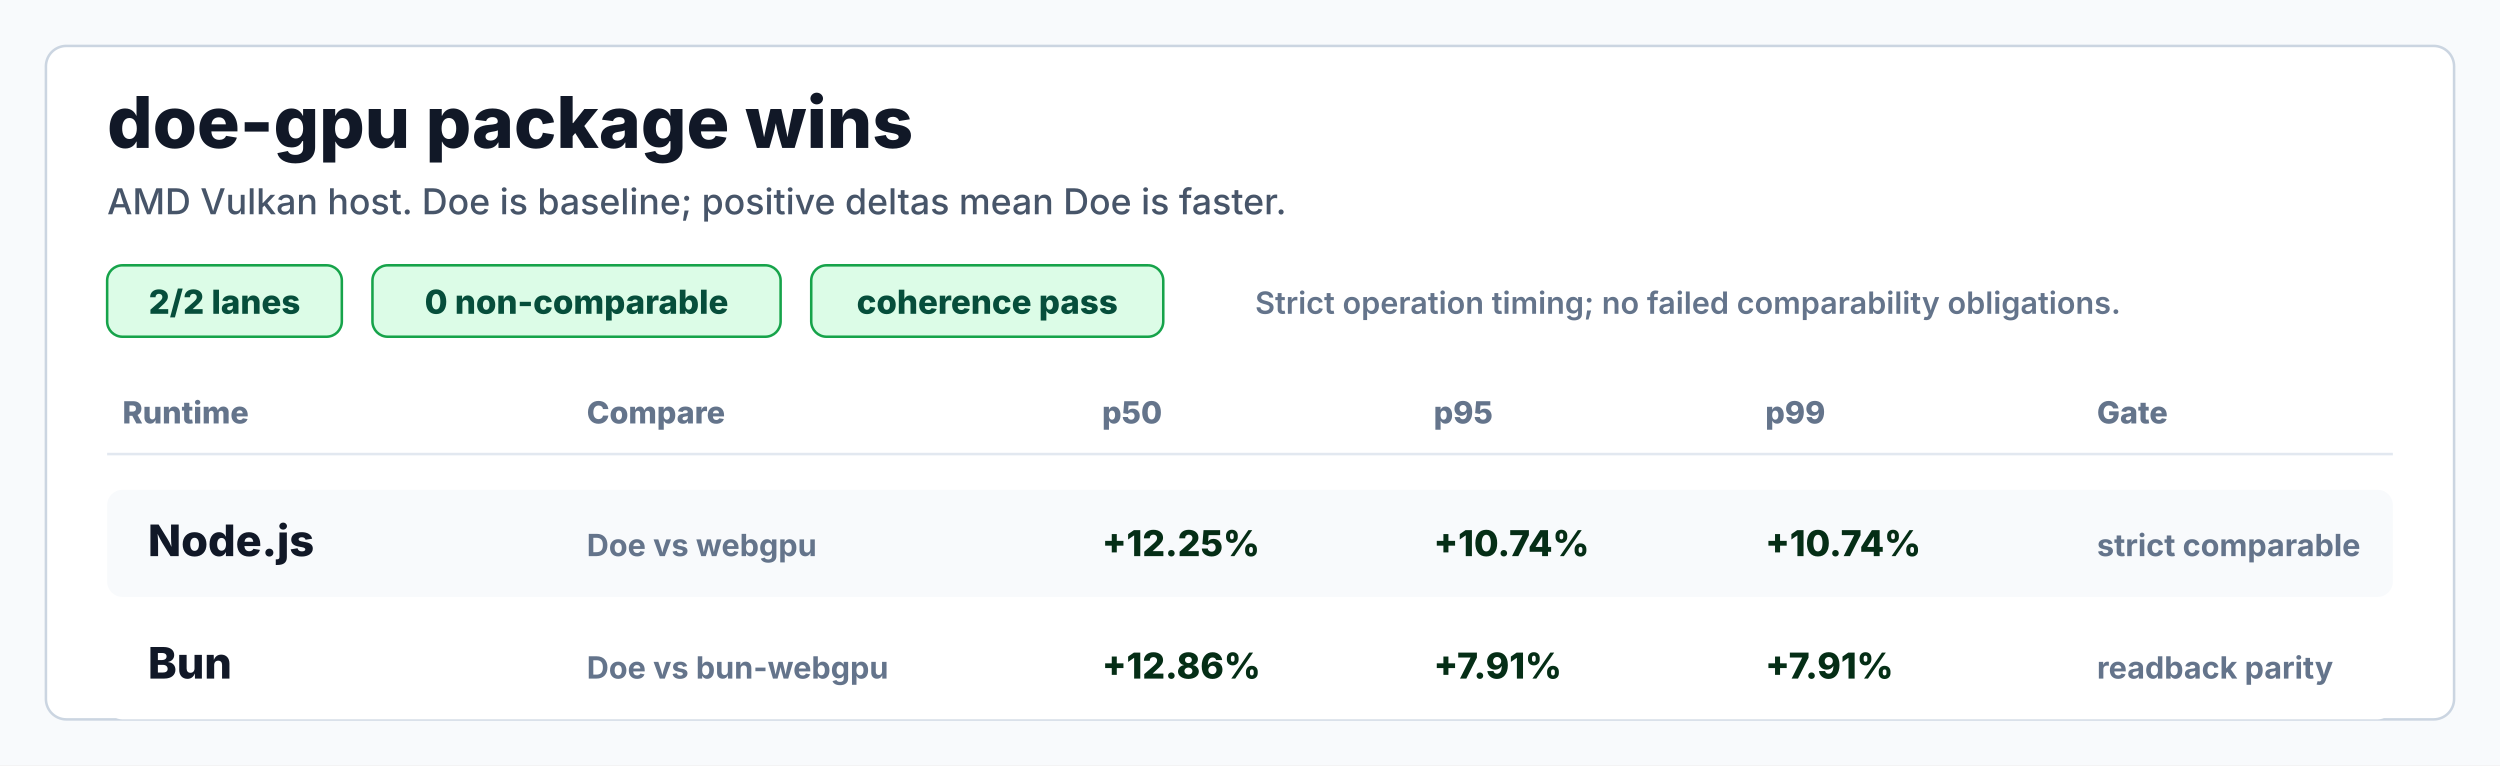
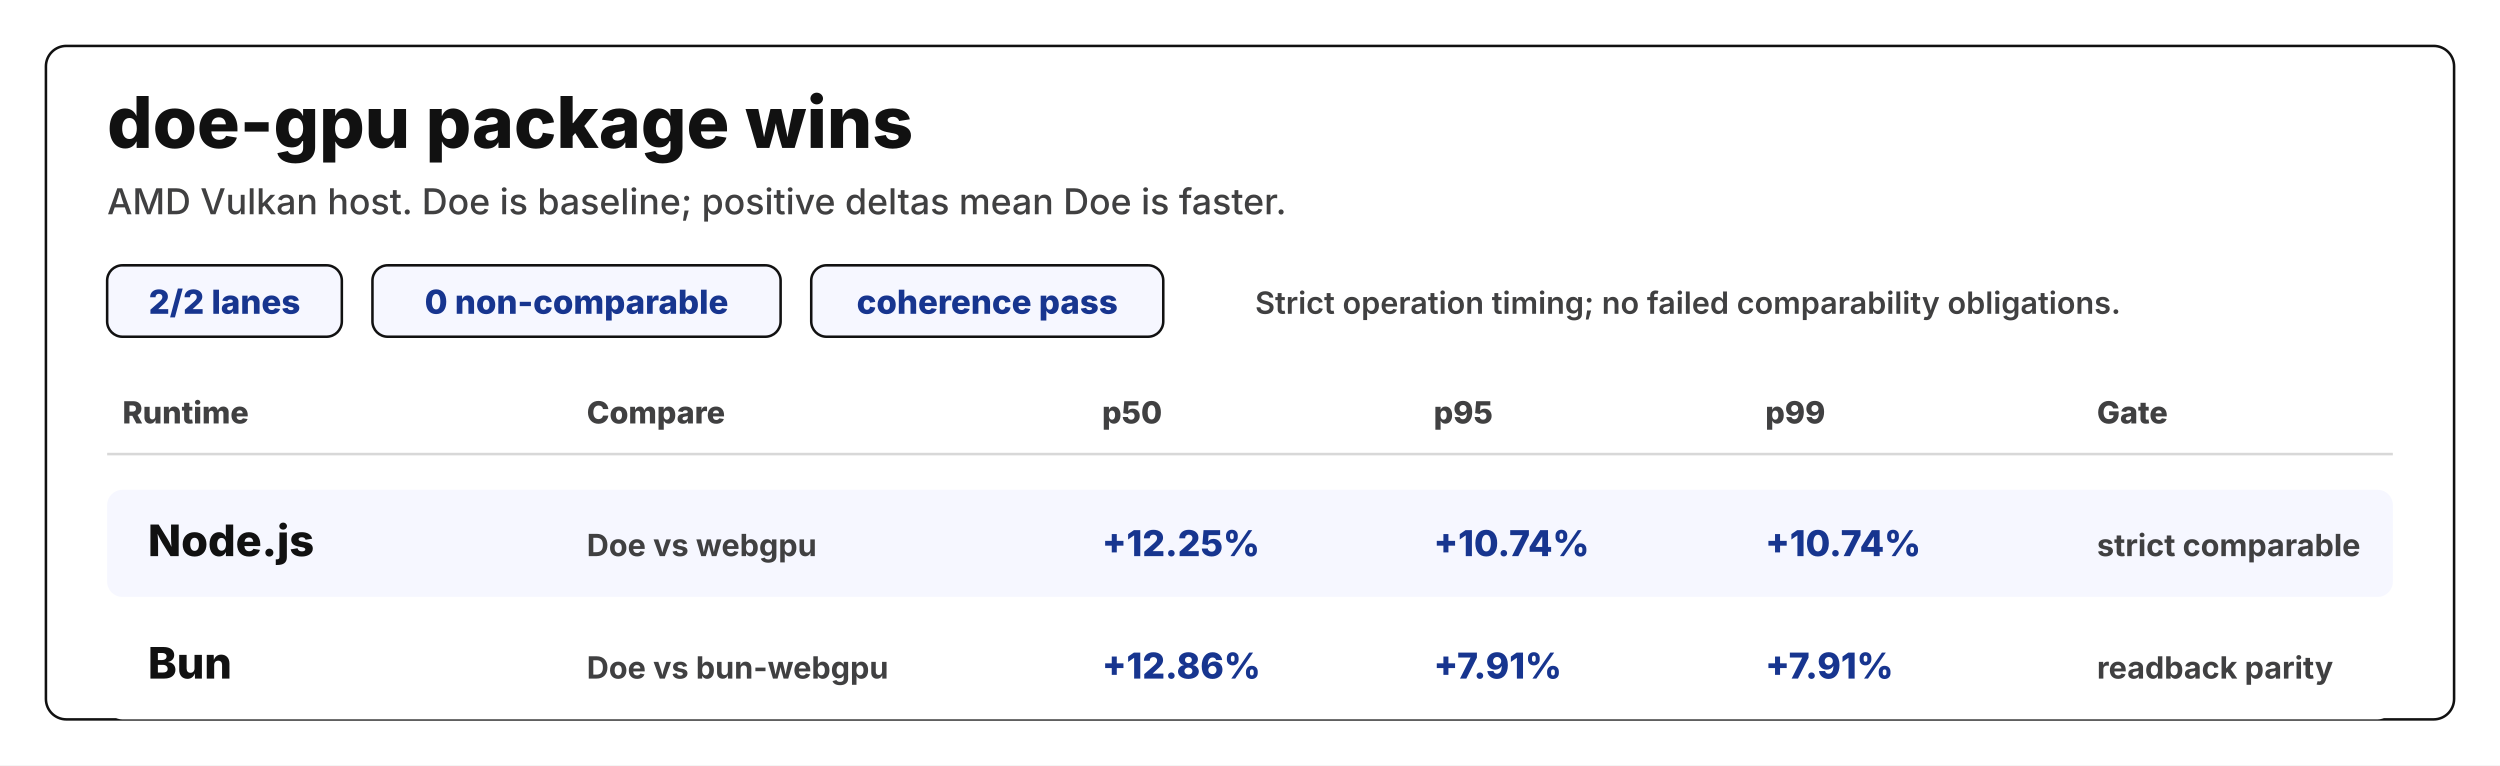
<svg xmlns="http://www.w3.org/2000/svg" width="980" height="300" viewBox="0 0 980 300" role="img" aria-labelledby="title desc">
  <defs>
    <style>
-       text { font-family: Inter, Segoe UI, Helvetica Neue, Arial, sans-serif; letter-spacing: 0; fill: #111827; }
+       text { font-family: Inter, Segoe UI, Helvetica Neue, Arial, sans-serif; letter-spacing: 0; fill: #111111; }
      .title { font-size: 28px; font-weight: 800; }
-       .sub { font-size: 14px; fill: #475569; font-weight: 500; }
-       .head { font-size: 12px; fill: #64748b; font-weight: 800; }
+       .sub { font-size: 14px; fill: #404041; font-weight: 500; }
+       .head { font-size: 12px; fill: #404041; font-weight: 800; }
      .lane { font-size: 17px; font-weight: 800; }
-       .meta { font-size: 12px; fill: #64748b; font-weight: 700; }
-       .num { font-size: 14px; font-weight: 800; fill: #052e16; }
-       .chip { font-size: 13px; font-weight: 800; fill: #064e3b; }
-       .foot { font-size: 12px; fill: #64748b; font-weight: 600; }
+       .meta { font-size: 12px; fill: #404041; font-weight: 700; }
+       .num { font-size: 14px; font-weight: 800; fill: #17358f; }
+       .chip { font-size: 13px; font-weight: 800; fill: #17358f; }
+       .foot { font-size: 12px; fill: #404041; font-weight: 600; }
    </style>
  </defs>
-   <rect width="980" height="300" fill="#f8fafc" />
-   <rect x="18" y="18" width="944" height="264" rx="8" fill="#ffffff" stroke="#cbd5e1" />
+   <rect width="980" height="300" fill="#ffffff" />
+   <rect x="18" y="18" width="944" height="264" rx="8" fill="#ffffff" stroke="#111111" />
  <text x="42" y="58" class="title">doe-gpu package wins</text>
  <text x="42" y="84" class="sub">AMD Vulkan host. Doe is baseline; positive deltas mean Doe is faster.</text>
-   <rect x="42" y="104" width="92" height="28" rx="6" fill="#dcfce7" stroke="#16a34a" />
+   <rect x="42" y="104" width="92" height="28" rx="6" fill="#f6f7ff" stroke="#111111" />
  <text x="88" y="123" text-anchor="middle" class="chip">2/2 lanes</text>
-   <rect x="146" y="104" width="160" height="28" rx="6" fill="#dcfce7" stroke="#16a34a" />
+   <rect x="146" y="104" width="160" height="28" rx="6" fill="#f6f7ff" stroke="#111111" />
  <text x="226" y="123" text-anchor="middle" class="chip">0 non-comparable</text>
-   <rect x="318" y="104" width="138" height="28" rx="6" fill="#dcfce7" stroke="#16a34a" />
+   <rect x="318" y="104" width="138" height="28" rx="6" fill="#f6f7ff" stroke="#111111" />
  <text x="387" y="123" text-anchor="middle" class="chip">coherence pass</text>
  <text x="48" y="166" class="head">Runtime</text>
  <text x="230" y="166" class="head">Compare</text>
  <text x="432" y="166" class="head">p50</text>
  <text x="562" y="166" class="head">p95</text>
  <text x="692" y="166" class="head">p99</text>
  <text x="822" y="166" class="head">Gate</text>
-   <line x1="42" y1="178" x2="938" y2="178" stroke="#e2e8f0" />
-   <rect x="42" y="192" width="896" height="42" rx="6" fill="#f8fafc" />
+   <line x1="42" y1="178" x2="938" y2="178" stroke="#d8d8d8" />
+   <rect x="42" y="192" width="896" height="42" rx="6" fill="#f6f7ff" />
  <text x="58" y="218" class="lane">Node.js</text>
  <text x="230" y="218" class="meta">Doe vs webgpu</text>
  <text x="432" y="218" class="num">+12.25%</text>
  <text x="562" y="218" class="num">+10.74%</text>
  <text x="692" y="218" class="num">+10.74%</text>
  <text x="822" y="218" class="meta">strict comparable</text>
  <rect x="42" y="240" width="896" height="42" rx="6" fill="#ffffff" />
  <text x="58" y="266" class="lane">Bun</text>
  <text x="230" y="266" class="meta">Doe vs bun-webgpu</text>
  <text x="432" y="266" class="num">+12.86%</text>
  <text x="562" y="266" class="num">+7.91%</text>
  <text x="692" y="266" class="num">+7.91%</text>
  <text x="822" y="266" class="meta">readback parity</text>
  <text x="492" y="123" class="foot">Strict operation timing; no failed comparability obligations.</text>
</svg>
